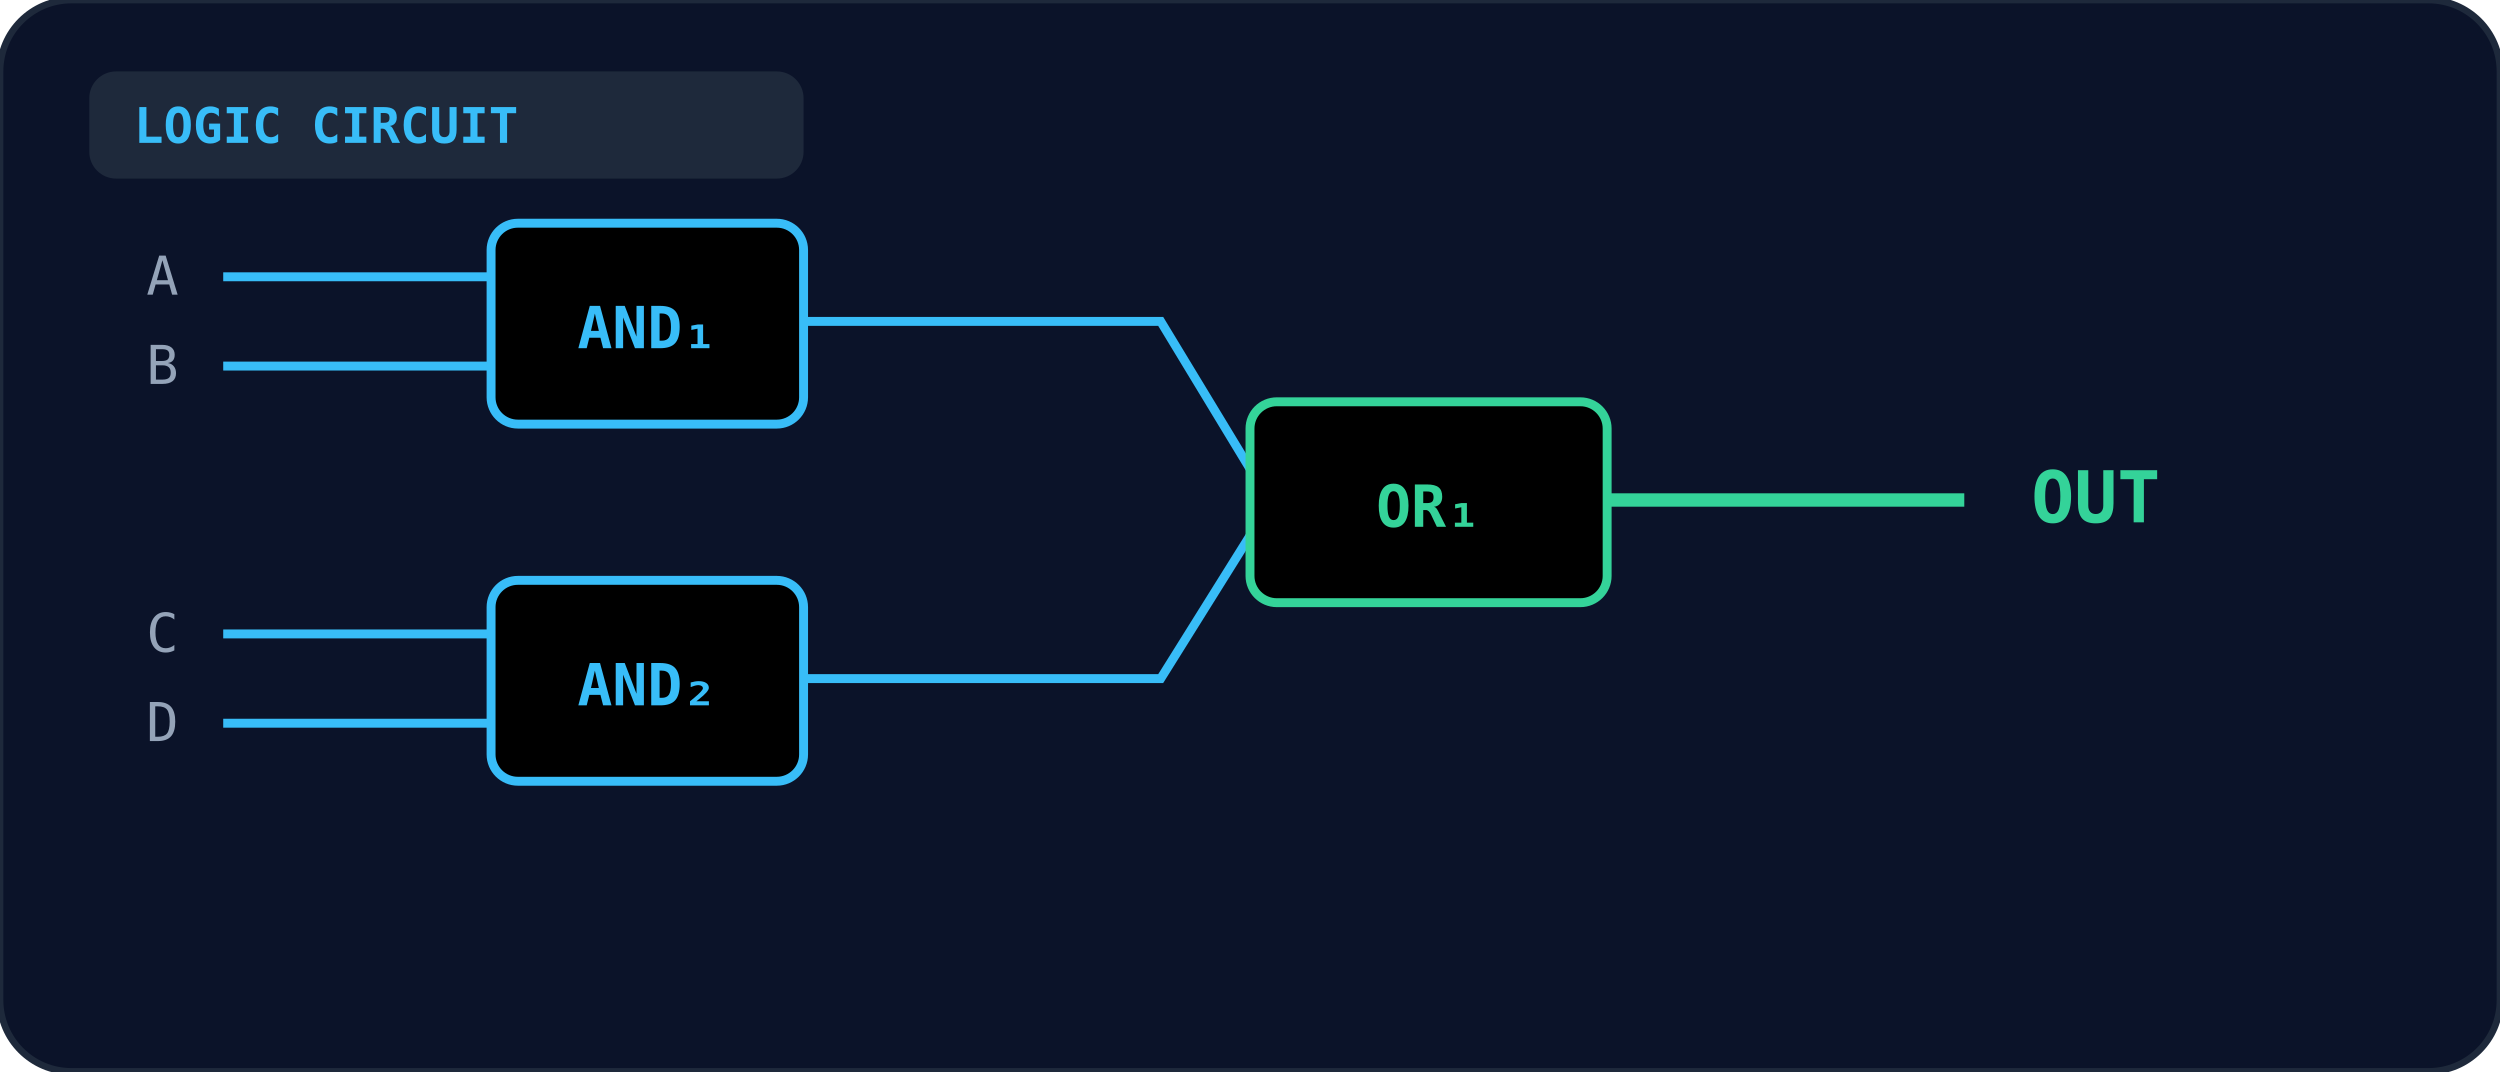
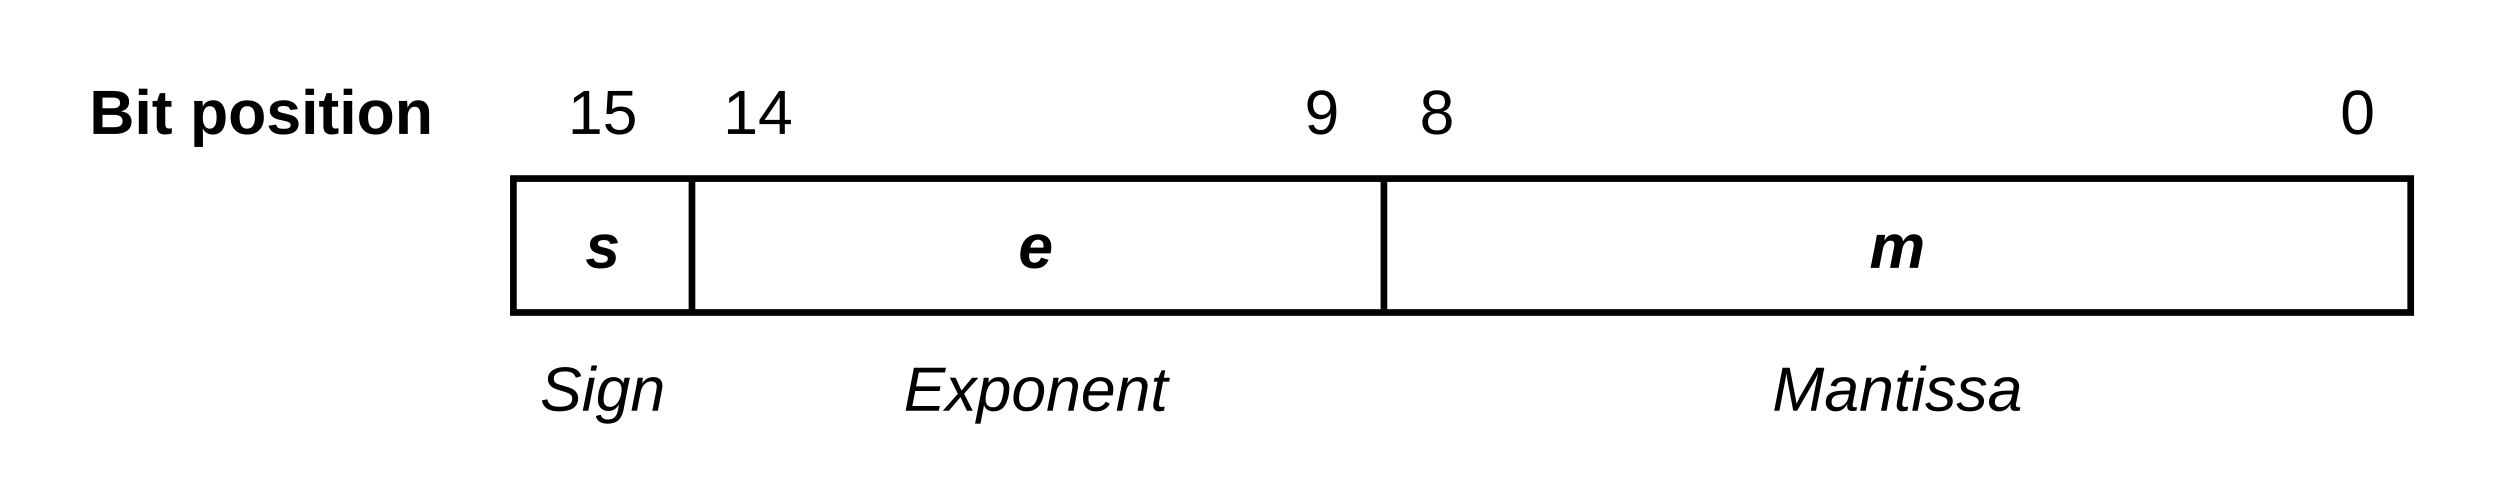
- <svg xmlns="http://www.w3.org/2000/svg" viewBox="0 0 560 240" width="100%" height="100%">
-   <defs>
-     <linearGradient id="gate-grad-cse-2003-cs-43" x1="0" y1="0" x2="1" y2="1">
-       <stop offset="0%" stopColor="#1e293b" />
-       <stop offset="100%" stopColor="#0f172a" />
-     </linearGradient>
-   </defs>
-   <rect width="100%" height="100%" rx="16" fill="#0b1329" stroke="#1e293b" stroke-width="1.5" />
-   <rect x="20" y="16" width="160" height="24" rx="6" fill="#1e293b" />
-   <text x="30" y="32" fill="#38bdf8" font-size="11" font-weight="bold" font-family="monospace">LOGIC CIRCUIT</text>
-   <rect x="110" y="50" width="70" height="45" rx="6" fill="url(#gate-grad-cse-2003-cs-43)" stroke="#38bdf8" stroke-width="2" />
-   <text x="145" y="78" text-anchor="middle" fill="#38bdf8" font-size="13" font-weight="bold" font-family="monospace">AND₁</text>
-   <line x1="50" y1="62" x2="110" y2="62" stroke="#38bdf8" stroke-width="2" />
-   <line x1="50" y1="82" x2="110" y2="82" stroke="#38bdf8" stroke-width="2" />
-   <text x="40" y="66" text-anchor="end" fill="#94a3b8" font-size="12" font-family="monospace">A</text>
-   <text x="40" y="86" text-anchor="end" fill="#94a3b8" font-size="12" font-family="monospace">B</text>
-   <rect x="110" y="130" width="70" height="45" rx="6" fill="url(#gate-grad-cse-2003-cs-43)" stroke="#38bdf8" stroke-width="2" />
-   <text x="145" y="158" text-anchor="middle" fill="#38bdf8" font-size="13" font-weight="bold" font-family="monospace">AND₂</text>
-   <line x1="50" y1="142" x2="110" y2="142" stroke="#38bdf8" stroke-width="2" />
-   <line x1="50" y1="162" x2="110" y2="162" stroke="#38bdf8" stroke-width="2" />
-   <text x="40" y="146" text-anchor="end" fill="#94a3b8" font-size="12" font-family="monospace">C</text>
-   <text x="40" y="166" text-anchor="end" fill="#94a3b8" font-size="12" font-family="monospace">D</text>
-   <path d="M 180 72 L 260 72 L 280 105" fill="none" stroke="#38bdf8" stroke-width="2" />
-   <path d="M 180 152 L 260 152 L 280 120" fill="none" stroke="#38bdf8" stroke-width="2" />
-   <rect x="280" y="90" width="80" height="45" rx="6" fill="url(#gate-grad-cse-2003-cs-43)" stroke="#34d399" stroke-width="2" />
-   <text x="320" y="118" text-anchor="middle" fill="#34d399" font-size="13" font-weight="bold" font-family="monospace">OR₁</text>
-   <line x1="360" y1="112" x2="440" y2="112" stroke="#34d399" stroke-width="3" />
-   <text x="455" y="117" fill="#34d399" font-size="16" font-weight="bold" font-family="monospace">OUT</text>
+ <svg xmlns="http://www.w3.org/2000/svg" viewBox="0 0 560 110" fill="none" font-family="Arial, Helvetica, sans-serif" font-size="14">
+   <g fill="currentColor">
+     <text x="20" y="30" font-weight="bold">Bit position</text>
+     <text x="135" y="30" text-anchor="middle">15</text>
+     <text x="162" y="30">14</text>
+     <text x="300" y="30" text-anchor="end">9</text>
+     <text x="318" y="30">8</text>
+     <text x="532" y="30" text-anchor="end">0</text>
+   </g>
+   <g stroke="currentColor" stroke-width="1.5">
+     <rect x="115" y="40" width="425" height="30" />
+     <line x1="155" y1="40" x2="155" y2="70" />
+     <line x1="310" y1="40" x2="310" y2="70" />
+   </g>
+   <g fill="currentColor" text-anchor="middle" font-style="italic">
+     <text x="135" y="60" font-weight="bold">s</text>
+     <text x="232" y="60" font-weight="bold">e</text>
+     <text x="425" y="60" font-weight="bold">m</text>
+     <text x="135" y="92">Sign</text>
+     <text x="232" y="92">Exponent</text>
+     <text x="425" y="92">Mantissa</text>
+   </g>
</svg>
